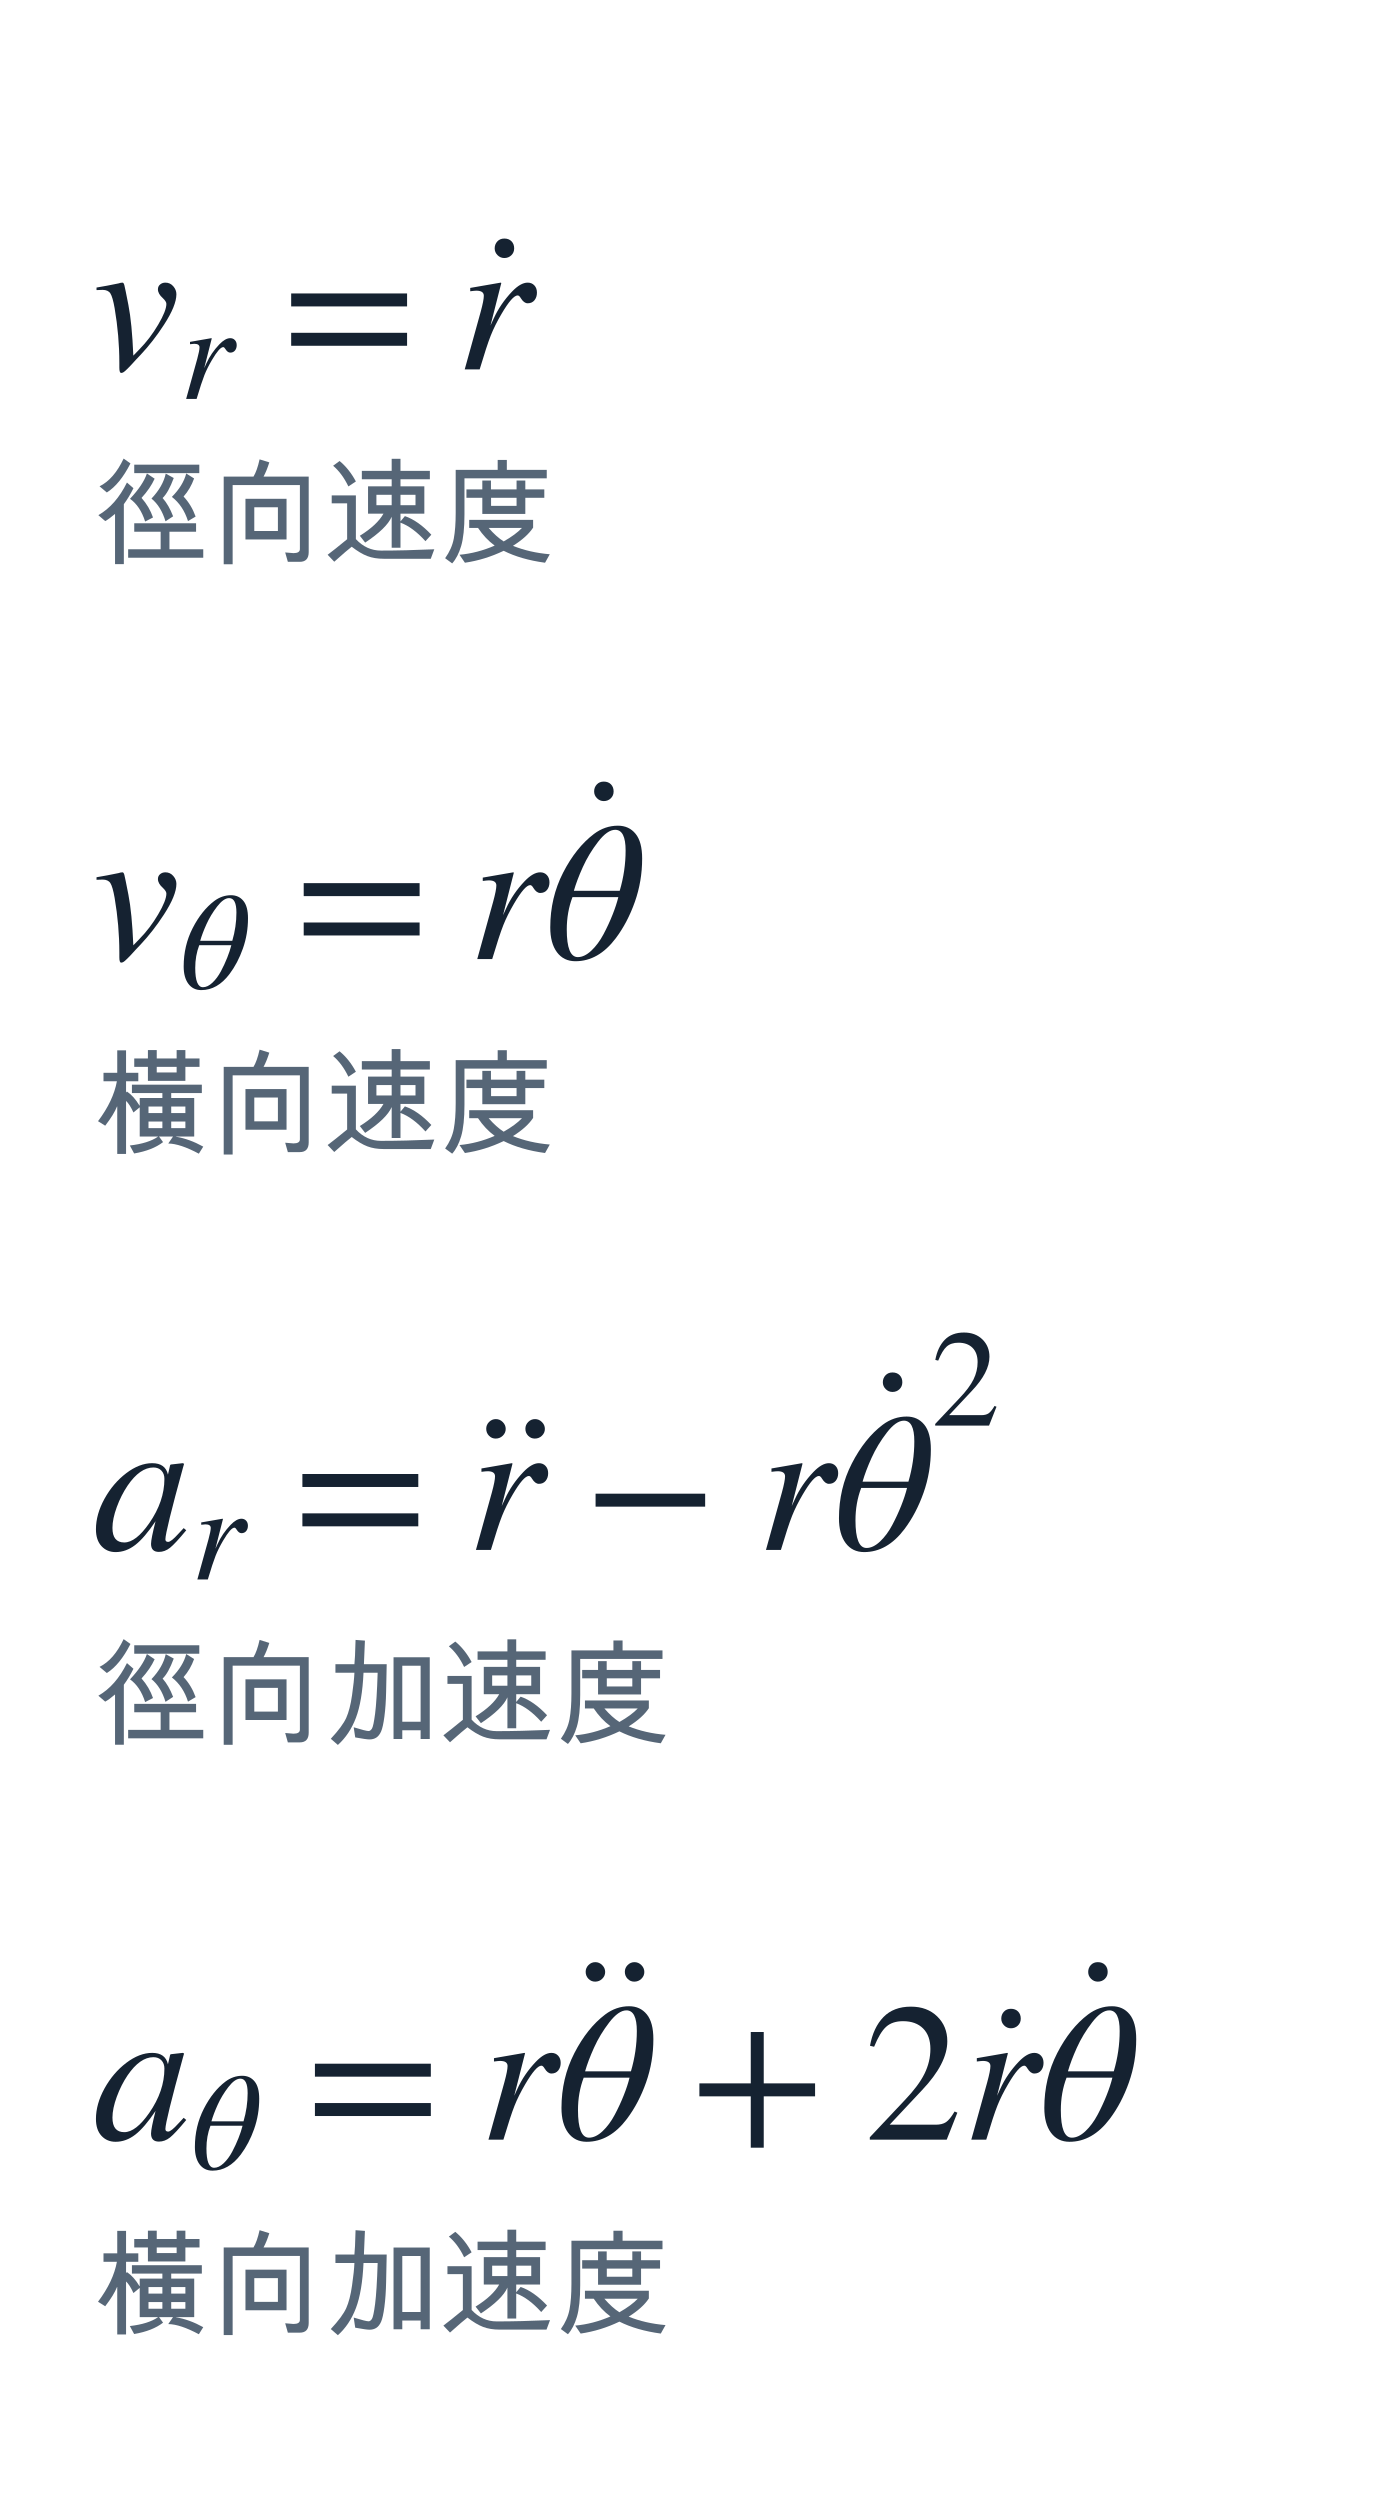
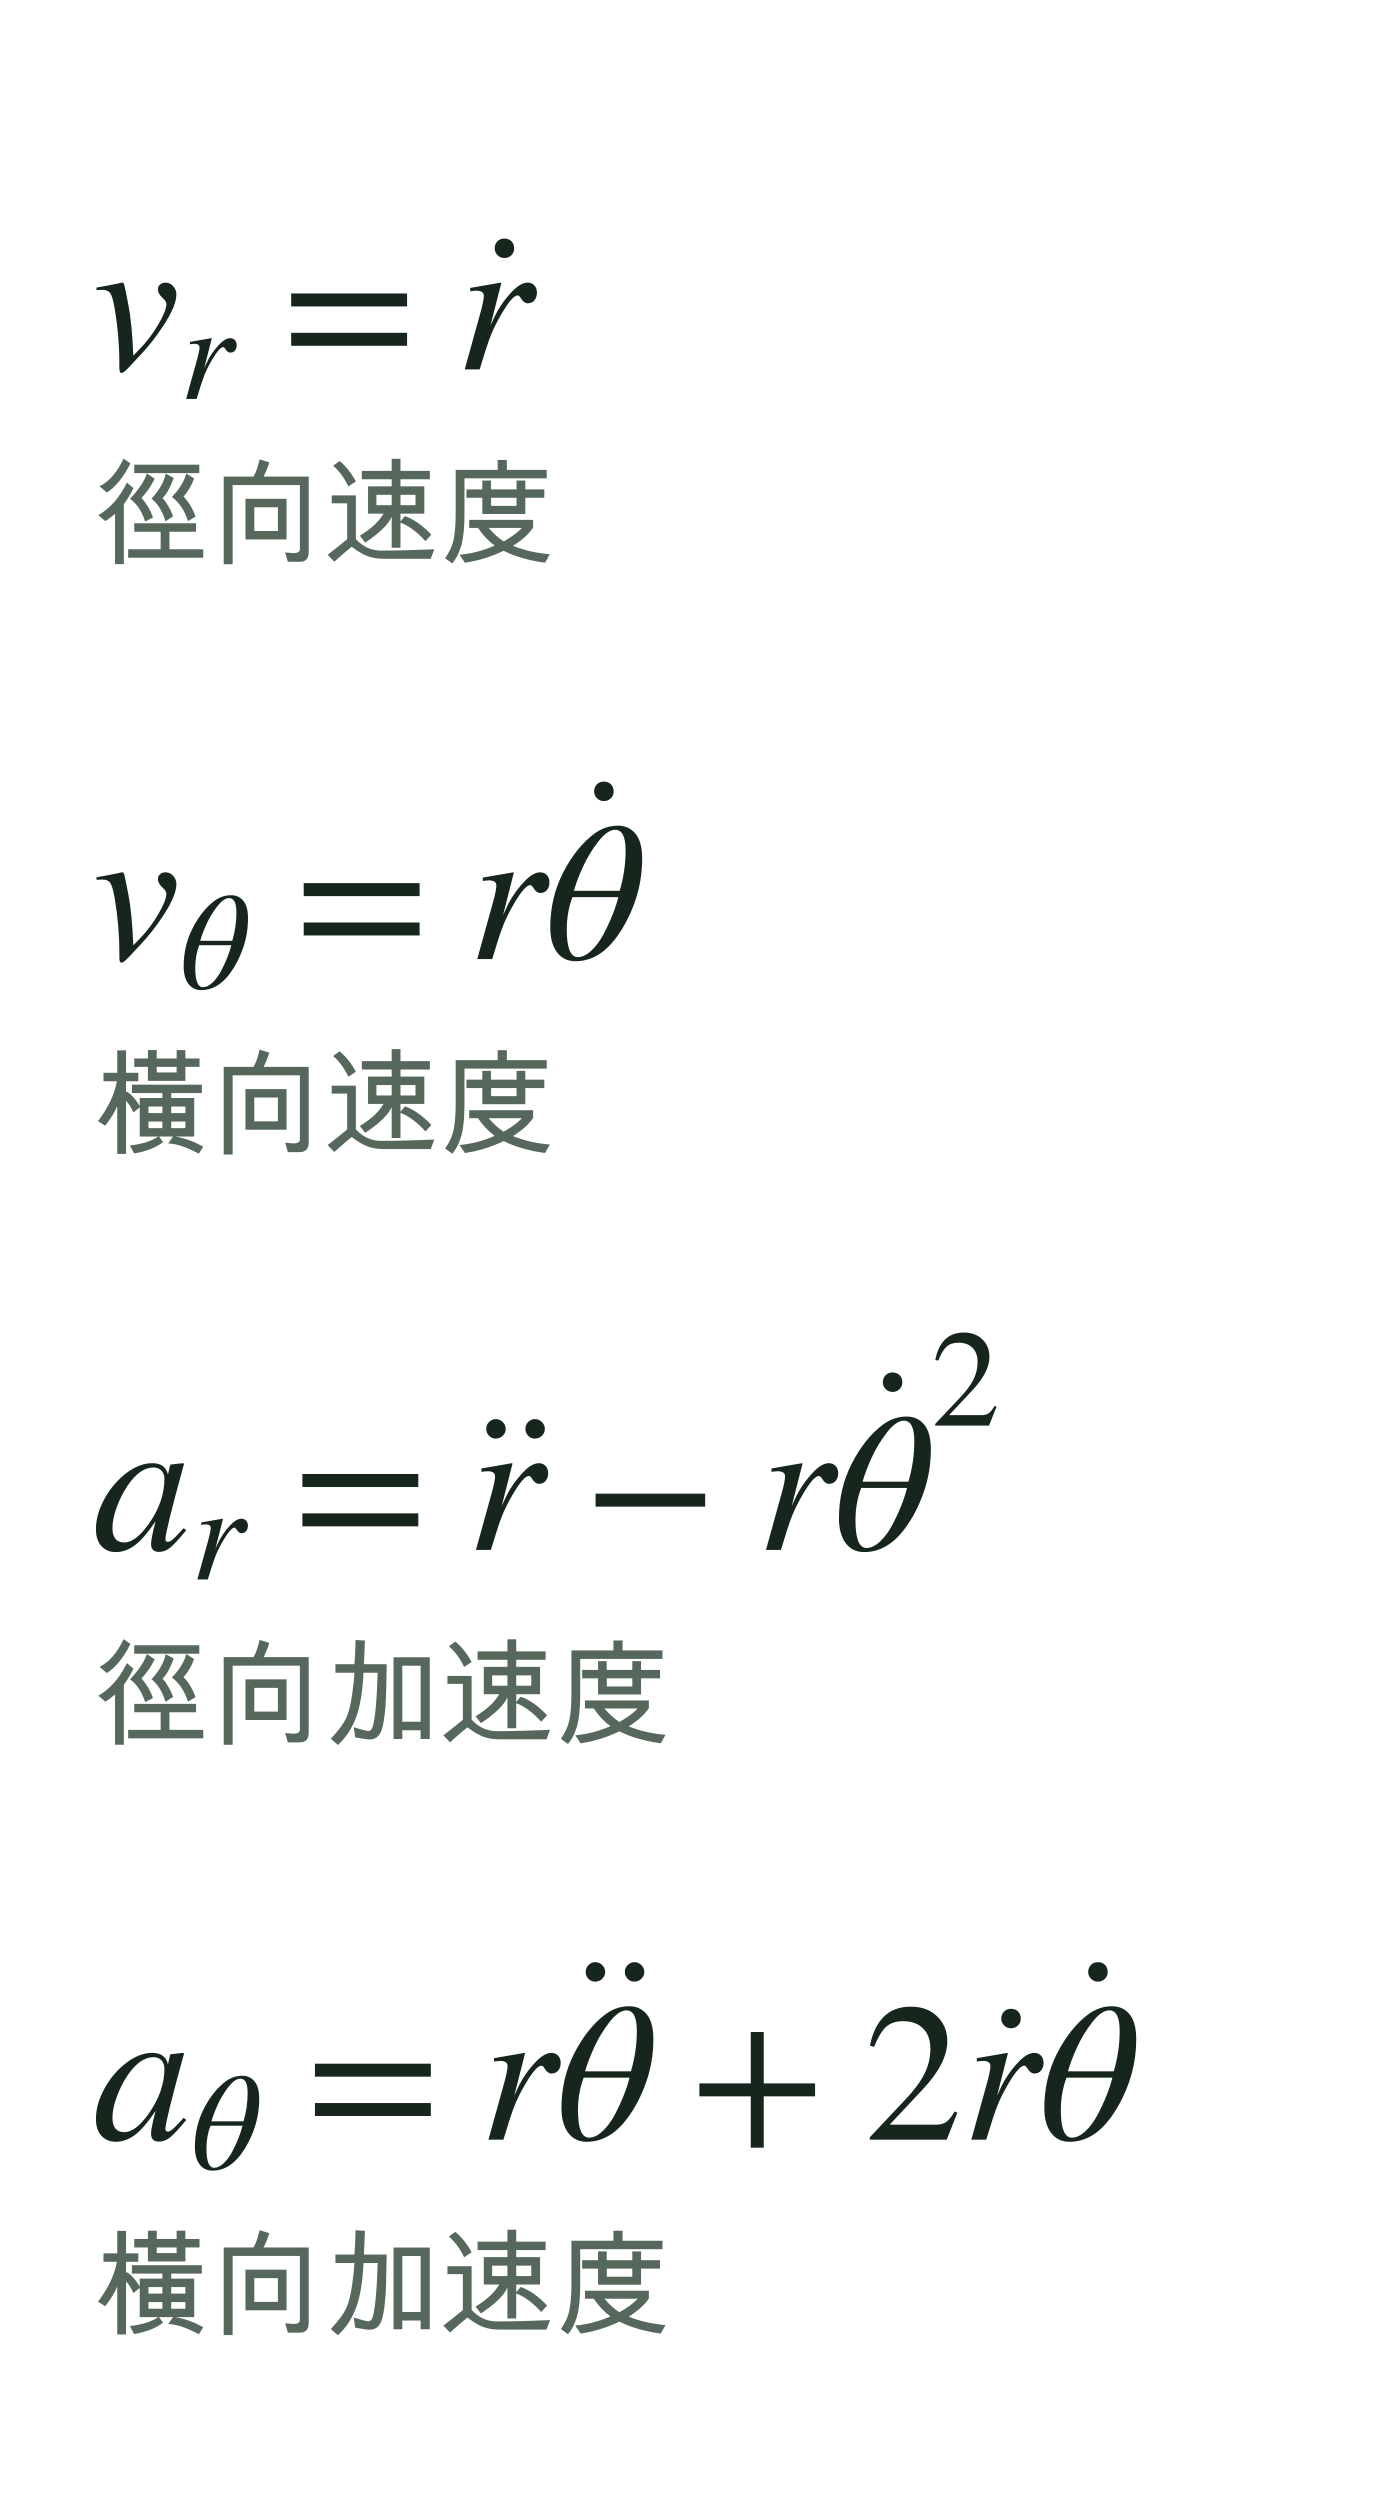
<svg xmlns="http://www.w3.org/2000/svg" xmlns:xlink="http://www.w3.org/1999/xlink" width="120pt" height="216pt" viewBox="0 0 120 216" version="1.1" role="img">
  <defs>
    <style type="text/css">*{stroke-linejoin: round; stroke-linecap: butt}</style>
  </defs>
  <g id="figure_1">
    <g id="patch_1">
      <path d="M 0 216  L 120 216  L 120 0  L 0 0  L 0 216  z " style="fill: none" />
    </g>
    <g id="text_1">
-       <g style="fill: #152231" transform="translate(8 32) scale(0.17 -0.17)">
+       <g style="fill: #16261C" transform="translate(8 32) scale(0.17 -0.17)">
        <defs>
          <path id="STIXGeneral-Italic-59" d="M 1325 448  L 1523 653  Q 1869 1005 2134 1456  Q 2400 1907 2400 2131  Q 2400 2208 2285 2317  Q 2125 2458 2125 2605  Q 2125 2701 2195 2761  Q 2266 2822 2368 2822  Q 2522 2822 2624 2704  Q 2726 2586 2726 2445  Q 2726 2074 2323 1453  Q 1971 909 1562 474  Q 1504 416 1421 326  Q 1338 237 1299 192  Q 1261 147 1200 86  Q 1139 26 1110 -3  Q 1082 -32 1043 -64  Q 1005 -96 979 -105  Q 954 -115 928 -115  Q 870 -115 870 58  L 870 211  Q 870 1094 717 1990  Q 653 2355 579 2470  Q 506 2586 326 2586  Q 198 2586 128 2579  L 128 2662  Q 480 2720 845 2797  Q 915 2822 973 2822  Q 1011 2822 1033 2739  Q 1056 2656 1165 2093  Q 1280 1510 1325 448  z " transform="scale(0.015625)" />
          <path id="STIXGeneral-Italic-55" d="M 1126 1427  L 1229 1651  Q 1446 2131 1830 2534  Q 2106 2822 2336 2822  Q 2470 2822 2553 2732  Q 2637 2643 2637 2496  Q 2637 2349 2557 2249  Q 2477 2150 2336 2150  Q 2214 2150 2112 2317  Q 2061 2406 2010 2406  Q 1837 2406 1485 1805  Q 1267 1434 1136 1104  Q 1005 774 774 0  L 288 0  L 806 1869  Q 909 2246 909 2394  Q 909 2560 666 2560  Q 614 2560 467 2541  L 467 2650  L 1459 2822  L 1478 2810  L 1126 1427  z " transform="scale(0.015625)" />
          <path id="STIXGeneral-Regular-20" d="M 4077 2048  L 307 2048  L 307 2470  L 4077 2470  L 4077 2048  z M 4077 768  L 307 768  L 307 1190  L 4077 1190  L 4077 768  z " transform="scale(0.015625)" />
          <path id="STIXGeneral-Regular-205" d="M -1158 3661  Q -1158 3526 -1251 3436  Q -1344 3347 -1478 3347  Q -1606 3347 -1699 3440  Q -1792 3533 -1792 3661  Q -1792 3795 -1705 3888  Q -1619 3981 -1478 3981  Q -1331 3981 -1244 3891  Q -1158 3802 -1158 3661  z " transform="scale(0.015625)" />
        </defs>
        <use xlink:href="#STIXGeneral-Italic-59" transform="translate(0 0.5)" />
        <use xlink:href="#STIXGeneral-Italic-55" transform="translate(44.39996 -14.5) scale(0.7)" />
        <use xlink:href="#STIXGeneral-Regular-20" transform="translate(96.12994 0.5)" />
        <use xlink:href="#STIXGeneral-Regular-205" transform="translate(232.3549 4.796875)" />
        <use xlink:href="#STIXGeneral-Italic-55" transform="translate(184.6299 0.5)" />
      </g>
    </g>
    <g id="text_2">
-       <g style="fill: #566677" transform="translate(8 48) scale(0.1 -0.1)">
+       <g style="fill: #56685C" transform="translate(8 48) scale(0.1 -0.1)">
        <defs>
          <path id="ArialUnicodeMS-3220" d="M 2094 5094  Q 1506 3938 788 3488  L 384 3828  Q 1178 4219 1716 5363  L 2094 5094  z M 5900 4556  L 2303 4556  L 2303 5025  L 5900 5025  L 5900 4556  z M 5697 2156  L 5275 1906  Q 5009 2756 4384 3244  Q 5003 3866 5178 4538  L 5613 4263  Q 5409 3691 5031 3263  Q 5466 2800 5697 2156  z M 3431 4250  Q 3188 3713 2706 3188  Q 3138 2697 3341 2106  L 2906 1881  Q 2631 2741 2069 3138  Q 2794 3909 3003 4538  L 3431 4250  z M 4488 4288  Q 4194 3491 3872 3181  Q 4216 2791 4453 2169  L 4031 1894  Q 3784 2719 3256 3150  Q 3891 3822 4044 4531  L 4488 4288  z M 2259 3725  Q 2022 3238 1728 2841  L 1728 -475  L 1241 -475  L 1241 2303  Q 909 2019 697 1906  L 319 2234  Q 1284 2788 1900 4038  L 2259 3725  z M 6119 -122  L 1966 -122  L 1966 347  L 3763 347  L 3763 1319  L 2303 1319  L 2303 1784  L 5722 1784  L 5722 1319  L 4250 1319  L 4250 347  L 6119 347  L 6119 -122  z " transform="scale(0.015625)" />
          <path id="ArialUnicodeMS-26a0" d="M 5550 191  Q 5550 -347 5056 -347  L 4397 -347  L 4250 172  Q 4653 134 4709 134  Q 5063 134 5063 359  L 5063 3897  L 1344 3897  L 1344 -481  L 850 -481  L 850 4366  L 2497 4366  Q 2694 4688 2834 5319  L 3372 5153  Q 3225 4681 3053 4366  L 5550 4366  L 5550 191  z M 4325 891  L 2053 891  L 2053 3138  L 4325 3138  L 4325 891  z M 3847 1356  L 3847 2669  L 2541 2669  L 2541 1356  L 3847 1356  z " transform="scale(0.015625)" />
          <path id="ArialUnicodeMS-62ae" d="M 5931 1153  L 5606 794  Q 4913 1566 4225 1819  L 4225 434  L 3738 434  L 3738 2144  Q 3459 1503 2272 716  L 1978 1094  Q 2934 1688 3284 2316  L 2431 2316  L 2431 3828  L 3738 3828  L 3738 4219  L 2088 4219  L 2088 4684  L 3738 4684  L 3738 5350  L 4225 5350  L 4225 4684  L 5850 4684  L 5850 4219  L 4225 4219  L 4225 3828  L 5544 3828  L 5544 2316  L 4225 2316  L 4225 1888  L 4469 2181  Q 5200 1931 5931 1153  z M 5056 2784  L 5056 3359  L 4225 3359  L 4225 2784  L 5056 2784  z M 3738 2784  L 3738 3359  L 2894 3359  L 2894 2784  L 3738 2784  z M 1759 4097  L 1344 3822  Q 1000 4541 500 4966  L 856 5228  Q 1384 4797 1759 4097  z M 6094 347  L 5900 -178  L 3297 -178  Q 2784 -178 2393 -29  Q 2003 119 1528 488  Q 1309 325 563 -341  L 197 44  Q 559 313 1275 903  L 1275 2888  L 422 2888  L 422 3328  L 1759 3328  L 1759 909  Q 2347 275 3144 275  Q 4456 275 6094 347  z " transform="scale(0.015625)" />
          <path id="ArialUnicodeMS-3135" d="M 5913 4269  L 1363 4269  L 1363 2278  Q 1363 1144 1180 528  Q 997 -88 684 -434  L 294 -147  Q 669 378 773 940  Q 878 1503 878 2350  L 878 4738  L 3200 4738  L 3200 5288  L 3706 5288  L 3706 4738  L 5913 4738  L 5913 4269  z M 5778 3194  L 4728 3194  L 4728 2303  L 2350 2303  L 2350 3194  L 1472 3194  L 1472 3659  L 2350 3659  L 2350 4147  L 2828 4147  L 2828 3659  L 4244 3659  L 4244 4147  L 4728 4147  L 4728 3659  L 5778 3659  L 5778 3194  z M 4244 2747  L 4244 3194  L 2834 3194  L 2834 2747  L 4244 2747  z M 6081 72  L 5819 -397  Q 4484 -216 3531 263  Q 2494 -234 1388 -397  L 1088 44  Q 2078 134 3034 550  Q 2509 934 2113 1528  L 1625 1528  L 1625 1972  L 5159 1972  L 5159 1544  Q 4819 1025 4044 538  Q 4963 166 6081 72  z M 4544 1528  L 2700 1528  Q 3125 1038 3531 781  Q 4194 1159 4544 1528  z " transform="scale(0.015625)" />
        </defs>
        <use xlink:href="#ArialUnicodeMS-3220" />
        <use xlink:href="#ArialUnicodeMS-26a0" transform="translate(100 0)" />
        <use xlink:href="#ArialUnicodeMS-62ae" transform="translate(200 0)" />
        <use xlink:href="#ArialUnicodeMS-3135" transform="translate(300 0)" />
      </g>
    </g>
    <g id="text_3">
-       <g style="fill: #152231" transform="translate(8 83) scale(0.17 -0.17)">
+       <g style="fill: #16261C" transform="translate(8 83) scale(0.17 -0.17)">
        <defs>
          <path id="STIXGeneral-Italic-207" d="M 3162 3270  Q 3162 2534 2925 1862  Q 2688 1190 2304 678  Q 1741 -70 992 -70  Q 608 -70 390 224  Q 173 518 173 1030  Q 173 1997 592 2813  Q 1011 3629 1594 4070  Q 1952 4339 2374 4339  Q 2733 4339 2947 4076  Q 3162 3814 3162 3270  z M 941 2221  L 2432 2221  Q 2624 2874 2624 3533  Q 2624 4205 2285 4205  Q 2029 4205 1728 3814  Q 1427 3424 1232 2992  Q 1037 2560 941 2221  z M 2387 2016  L 896 2016  Q 710 1530 710 960  Q 710 64 1069 64  Q 1286 64 1510 275  Q 1734 486 1904 806  Q 2074 1126 2198 1440  Q 2323 1754 2387 2016  z " transform="scale(0.015625)" />
        </defs>
        <use xlink:href="#STIXGeneral-Italic-59" transform="translate(0 0.796875)" />
        <use xlink:href="#STIXGeneral-Italic-207" transform="translate(44.39996 -14.20312) scale(0.7)" />
        <use xlink:href="#STIXGeneral-Regular-20" transform="translate(102.4999 0.796875)" />
        <use xlink:href="#STIXGeneral-Italic-55" transform="translate(190.9999 0.796875)" />
        <use xlink:href="#STIXGeneral-Regular-205" transform="translate(282.8998 28.79688)" />
        <use xlink:href="#STIXGeneral-Italic-207" transform="translate(229.8998 0.796875)" />
      </g>
    </g>
    <g id="text_4">
-       <g style="fill: #566677" transform="translate(8 99) scale(0.1 -0.1)">
+       <g style="fill: #56685C" transform="translate(8 99) scale(0.1 -0.1)">
        <defs>
          <path id="ArialUnicodeMS-3cfa" d="M 5913 4366  L 5131 4366  L 5131 3591  L 3059 3591  L 3059 4366  L 2303 4366  L 2303 4831  L 3059 4831  L 3059 5294  L 3547 5294  L 3547 4831  L 4647 4831  L 4647 5294  L 5131 5294  L 5131 4831  L 5913 4831  L 5913 4366  z M 4647 4056  L 4647 4366  L 3547 4366  L 3547 4056  L 4647 4056  z M 6119 -44  L 5875 -434  Q 4844 119 4184 128  L 4447 513  L 3675 513  L 3897 206  Q 3309 -250 2297 -422  L 2059 19  Q 3075 134 3616 506  L 3603 513  L 2606 513  L 2606 2131  L 2259 1844  Q 2050 2300 1850 2484  L 1850 -447  L 1363 -447  L 1363 2175  L 1350 2175  Q 1181 1741 697 1113  L 300 1363  Q 1150 2491 1344 3572  L 603 3572  L 603 4038  L 1363 4038  L 1363 5281  L 1850 5281  L 1850 4038  L 2528 4038  L 2528 3572  L 1850 3572  L 1850 2950  L 1900 3003  Q 2288 2741 2591 2228  L 2606 2228  L 2606 2644  L 3859 2644  L 3859 2919  L 2175 2919  L 2175 3384  L 6041 3384  L 6041 2919  L 4347 2919  L 4347 2644  L 5619 2644  L 5619 513  L 4616 513  L 4603 506  Q 5353 381 6119 -44  z M 5131 1813  L 5131 2175  L 4347 2175  L 4347 1813  L 5131 1813  z M 3859 1813  L 3859 2175  L 3091 2175  L 3091 1813  L 3859 1813  z M 5131 978  L 5131 1344  L 4347 1344  L 4347 978  L 5131 978  z M 3859 978  L 3859 1344  L 3091 1344  L 3091 978  L 3859 978  z " transform="scale(0.015625)" />
        </defs>
        <use xlink:href="#ArialUnicodeMS-3cfa" />
        <use xlink:href="#ArialUnicodeMS-26a0" transform="translate(100 0)" />
        <use xlink:href="#ArialUnicodeMS-62ae" transform="translate(200 0)" />
        <use xlink:href="#ArialUnicodeMS-3135" transform="translate(300 0)" />
      </g>
    </g>
    <g id="text_5">
-       <g style="fill: #152231" transform="translate(8 134) scale(0.17 -0.17)">
+       <g style="fill: #16261C" transform="translate(8 134) scale(0.17 -0.17)">
        <defs>
          <path id="STIXGeneral-Italic-44" d="M 2963 710  L 3046 640  Q 2688 205 2518 70  Q 2349 -64 2157 -64  Q 1901 -64 1901 198  Q 1901 358 2048 934  Q 1690 397 1389 163  Q 1088 -70 749 -70  Q 467 -70 288 125  Q 109 320 109 672  Q 109 1158 387 1664  Q 666 2170 1094 2496  Q 1523 2822 1939 2822  Q 2368 2822 2451 2451  L 2522 2758  L 2541 2778  L 2931 2822  L 2976 2803  Q 2970 2778 2938 2669  Q 2368 595 2368 346  Q 2368 262 2458 262  Q 2554 262 2790 525  L 2963 710  z M 2336 2310  Q 2336 2477 2240 2579  Q 2144 2682 1978 2682  Q 1542 2682 1139 2093  Q 928 1779 787 1395  Q 646 1011 646 717  Q 646 243 1030 243  Q 1408 243 1843 870  Q 2336 1581 2336 2310  z " transform="scale(0.015625)" />
          <path id="STIXGeneral-Regular-206" d="M -614 3885  Q -518 3789 -518 3661  Q -518 3533 -614 3440  Q -710 3347 -845 3347  Q -973 3347 -1062 3440  Q -1152 3533 -1152 3667  Q -1152 3795 -1059 3888  Q -966 3981 -838 3981  Q -710 3981 -614 3885  z M -1888 3885  Q -1792 3789 -1792 3661  Q -1792 3533 -1888 3440  Q -1984 3347 -2118 3347  Q -2246 3347 -2336 3440  Q -2426 3533 -2426 3667  Q -2426 3795 -2333 3888  Q -2240 3981 -2112 3981  Q -1984 3981 -1888 3885  z " transform="scale(0.015625)" />
          <path id="STIXGeneral-Regular-425" d="M 3974 1408  L 410 1408  L 410 1830  L 3974 1830  L 3974 1408  z " transform="scale(0.015625)" />
          <path id="STIXGeneral-Regular-15" d="M 3034 877  L 2688 0  L 186 0  L 186 77  L 1325 1286  Q 1773 1754 1965 2144  Q 2157 2534 2157 2950  Q 2157 3379 1920 3616  Q 1683 3853 1267 3853  Q 922 3853 720 3673  Q 518 3494 326 3021  L 192 3053  Q 301 3648 630 3987  Q 960 4326 1523 4326  Q 2054 4326 2380 4006  Q 2707 3686 2707 3200  Q 2707 2477 1888 1613  L 832 486  L 2330 486  Q 2541 486 2665 569  Q 2790 653 2944 915  L 3034 877  z " transform="scale(0.015625)" />
        </defs>
        <use xlink:href="#STIXGeneral-Italic-44" transform="translate(0 0.50125)" />
        <use xlink:href="#STIXGeneral-Italic-55" transform="translate(50.09994 -14.49875) scale(0.7)" />
        <use xlink:href="#STIXGeneral-Regular-20" transform="translate(101.8299 0.50125)" />
        <use xlink:href="#STIXGeneral-Regular-206" transform="translate(237.9611 4.798125)" />
        <use xlink:href="#STIXGeneral-Italic-55" transform="translate(190.3299 0.50125)" />
        <use xlink:href="#STIXGeneral-Regular-425" transform="translate(249.2298 0.50125)" />
        <use xlink:href="#STIXGeneral-Italic-55" transform="translate(337.7298 0.50125)" />
        <use xlink:href="#STIXGeneral-Regular-205" transform="translate(429.6297 28.50125)" />
        <use xlink:href="#STIXGeneral-Italic-207" transform="translate(376.6297 0.50125)" />
        <use xlink:href="#STIXGeneral-Regular-15" transform="translate(426.2047 63.68438) scale(0.7)" />
      </g>
    </g>
    <g id="text_6">
-       <g style="fill: #566677" transform="translate(8 150) scale(0.1 -0.1)">
+       <g style="fill: #56685C" transform="translate(8 150) scale(0.1 -0.1)">
        <defs>
          <path id="ArialUnicodeMS-252f" d="M 3463 3975  L 3431 2456  Q 3416 1684 3337 1089  Q 3259 494 3153 256  Q 3047 19 2889 -82  Q 2731 -184 2509 -184  Q 2338 -184 1722 -72  L 1638 488  Q 2313 281 2463 281  Q 2559 281 2645 411  Q 2731 541 2822 1244  Q 2913 1947 2963 3506  L 2181 3506  Q 2109 1928 1761 1011  Q 1413 94 763 -488  L 372 -147  Q 1016 544 1225 1008  Q 1434 1472 1546 2256  Q 1659 3041 1678 3506  L 628 3506  L 628 3975  L 1678 3975  Q 1713 4247 1741 5319  L 2259 5281  L 2203 3975  L 3463 3975  z M 5844 -159  L 5338 -159  L 5338 325  L 4325 325  L 4325 -159  L 3841 -159  L 3841 4359  L 5844 4359  L 5844 -159  z M 5338 794  L 5338 3891  L 4325 3891  L 4325 794  L 5338 794  z " transform="scale(0.015625)" />
        </defs>
        <use xlink:href="#ArialUnicodeMS-3220" />
        <use xlink:href="#ArialUnicodeMS-26a0" transform="translate(100 0)" />
        <use xlink:href="#ArialUnicodeMS-252f" transform="translate(200 0)" />
        <use xlink:href="#ArialUnicodeMS-62ae" transform="translate(300 0)" />
        <use xlink:href="#ArialUnicodeMS-3135" transform="translate(400 0)" />
      </g>
    </g>
    <g id="text_7">
-       <g style="fill: #152231" transform="translate(8 185) scale(0.17 -0.17)">
+       <g style="fill: #16261C" transform="translate(8 185) scale(0.17 -0.17)">
        <defs>
          <path id="STIXGeneral-Regular-e" d="M 4070 1408  L 2400 1408  L 2400 -262  L 1978 -262  L 1978 1408  L 307 1408  L 307 1830  L 1978 1830  L 1978 3501  L 2400 3501  L 2400 1830  L 4070 1830  L 4070 1408  z " transform="scale(0.015625)" />
        </defs>
        <use xlink:href="#STIXGeneral-Italic-44" transform="translate(0 0.796875)" />
        <use xlink:href="#STIXGeneral-Italic-207" transform="translate(50.09994 -14.20312) scale(0.7)" />
        <use xlink:href="#STIXGeneral-Regular-20" transform="translate(108.1999 0.796875)" />
        <use xlink:href="#STIXGeneral-Italic-55" transform="translate(196.6999 0.796875)" />
        <use xlink:href="#STIXGeneral-Regular-206" transform="translate(288.5061 28.79688)" />
        <use xlink:href="#STIXGeneral-Italic-207" transform="translate(235.5998 0.796875)" />
        <use xlink:href="#STIXGeneral-Regular-e" transform="translate(303.5998 0.796875)" />
        <use xlink:href="#STIXGeneral-Regular-15" transform="translate(392.0997 0.796875)" />
        <use xlink:href="#STIXGeneral-Regular-205" transform="translate(489.8247 5.09375)" />
        <use xlink:href="#STIXGeneral-Italic-55" transform="translate(442.0997 0.796875)" />
        <use xlink:href="#STIXGeneral-Regular-205" transform="translate(533.9996 28.79688)" />
        <use xlink:href="#STIXGeneral-Italic-207" transform="translate(480.9996 0.796875)" />
      </g>
    </g>
    <g id="text_8">
-       <g style="fill: #566677" transform="translate(8 201) scale(0.1 -0.1)">
+       <g style="fill: #56685C" transform="translate(8 201) scale(0.1 -0.1)">
        <use xlink:href="#ArialUnicodeMS-3cfa" />
        <use xlink:href="#ArialUnicodeMS-26a0" transform="translate(100 0)" />
        <use xlink:href="#ArialUnicodeMS-252f" transform="translate(200 0)" />
        <use xlink:href="#ArialUnicodeMS-62ae" transform="translate(300 0)" />
        <use xlink:href="#ArialUnicodeMS-3135" transform="translate(400 0)" />
      </g>
    </g>
  </g>
</svg>
